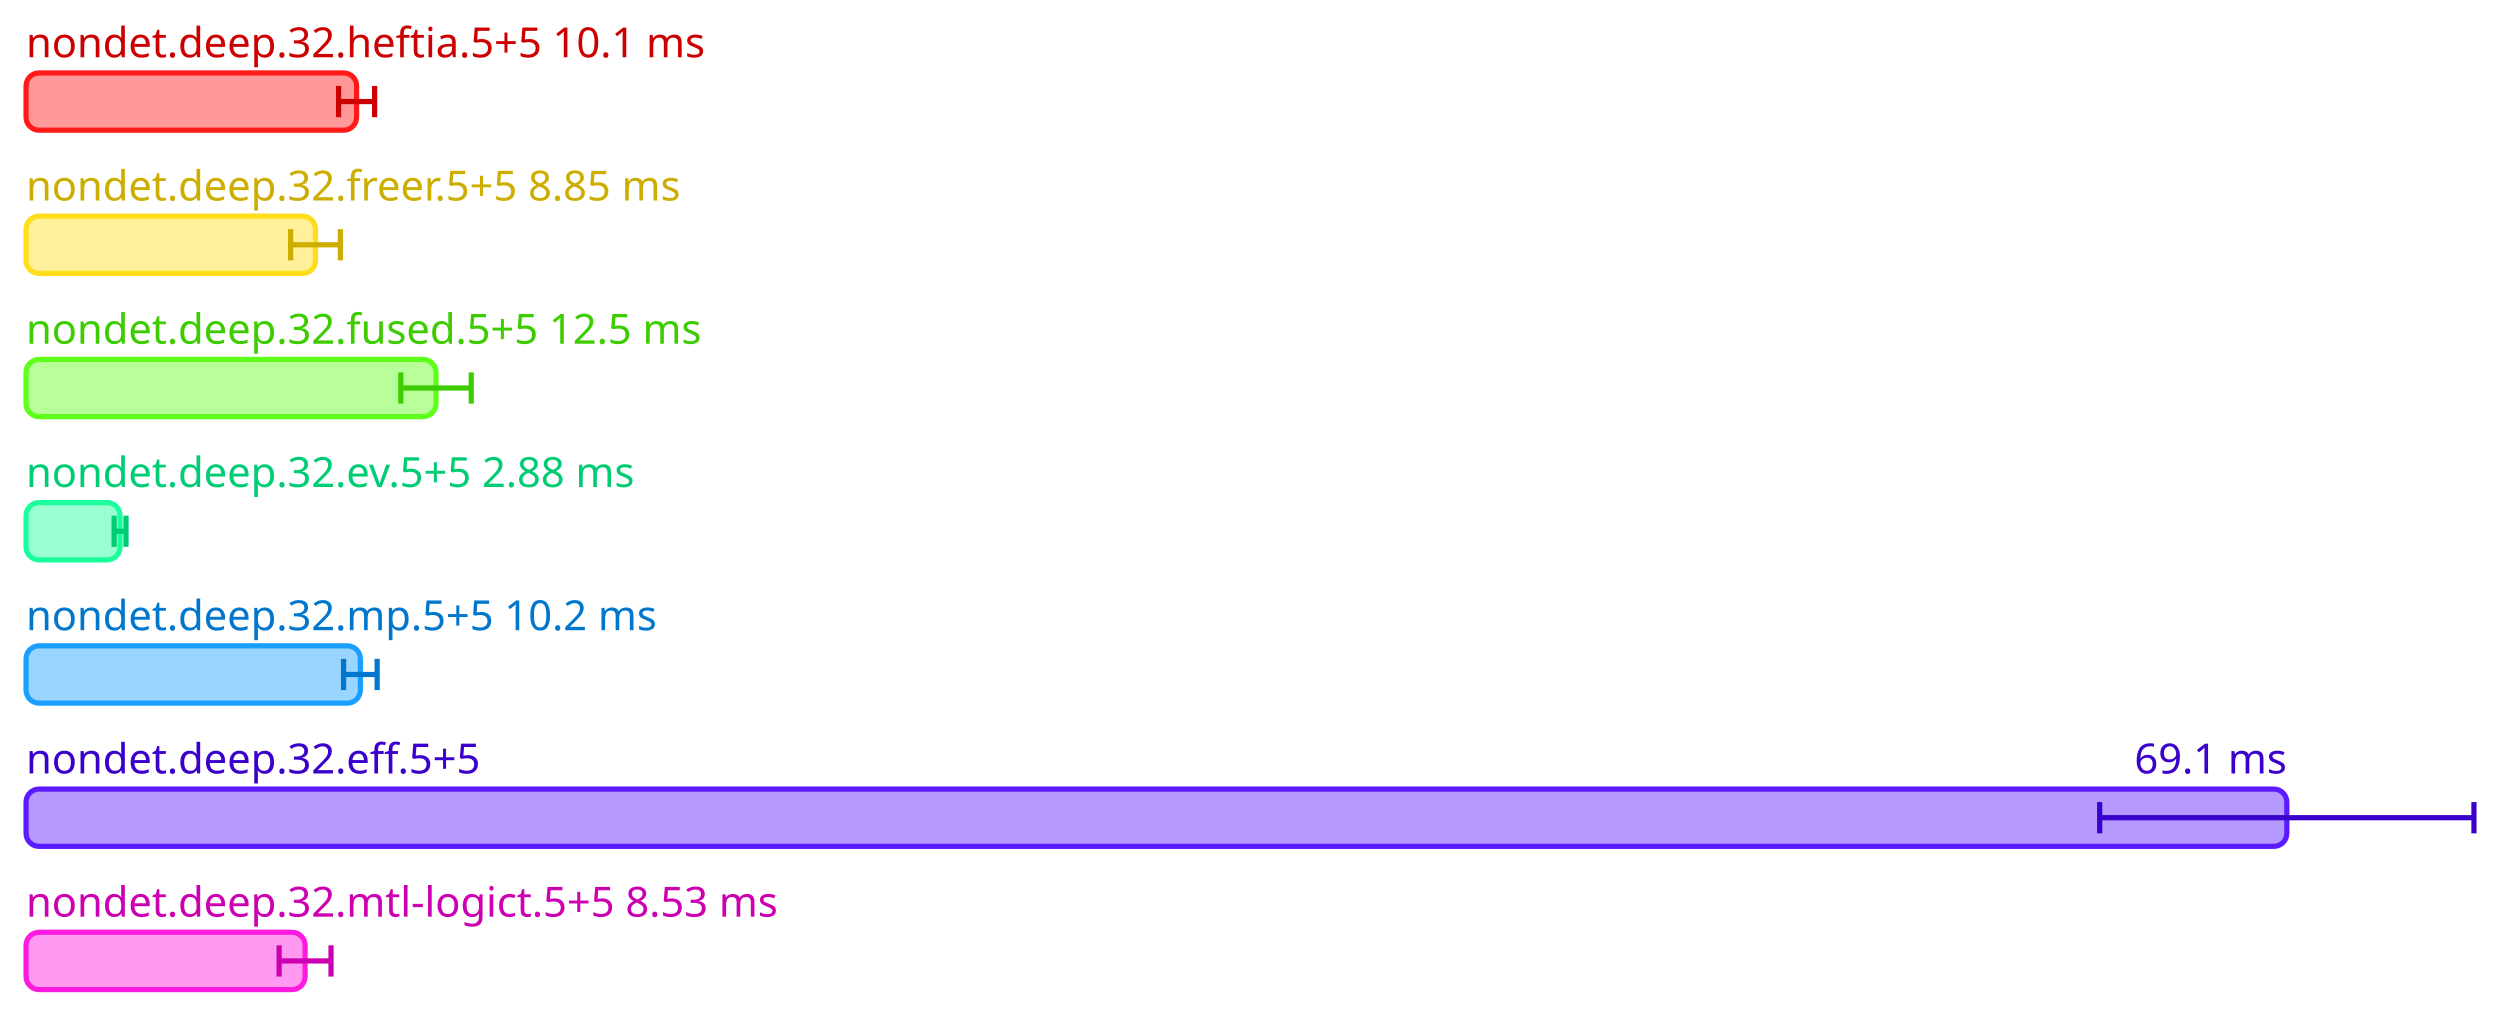
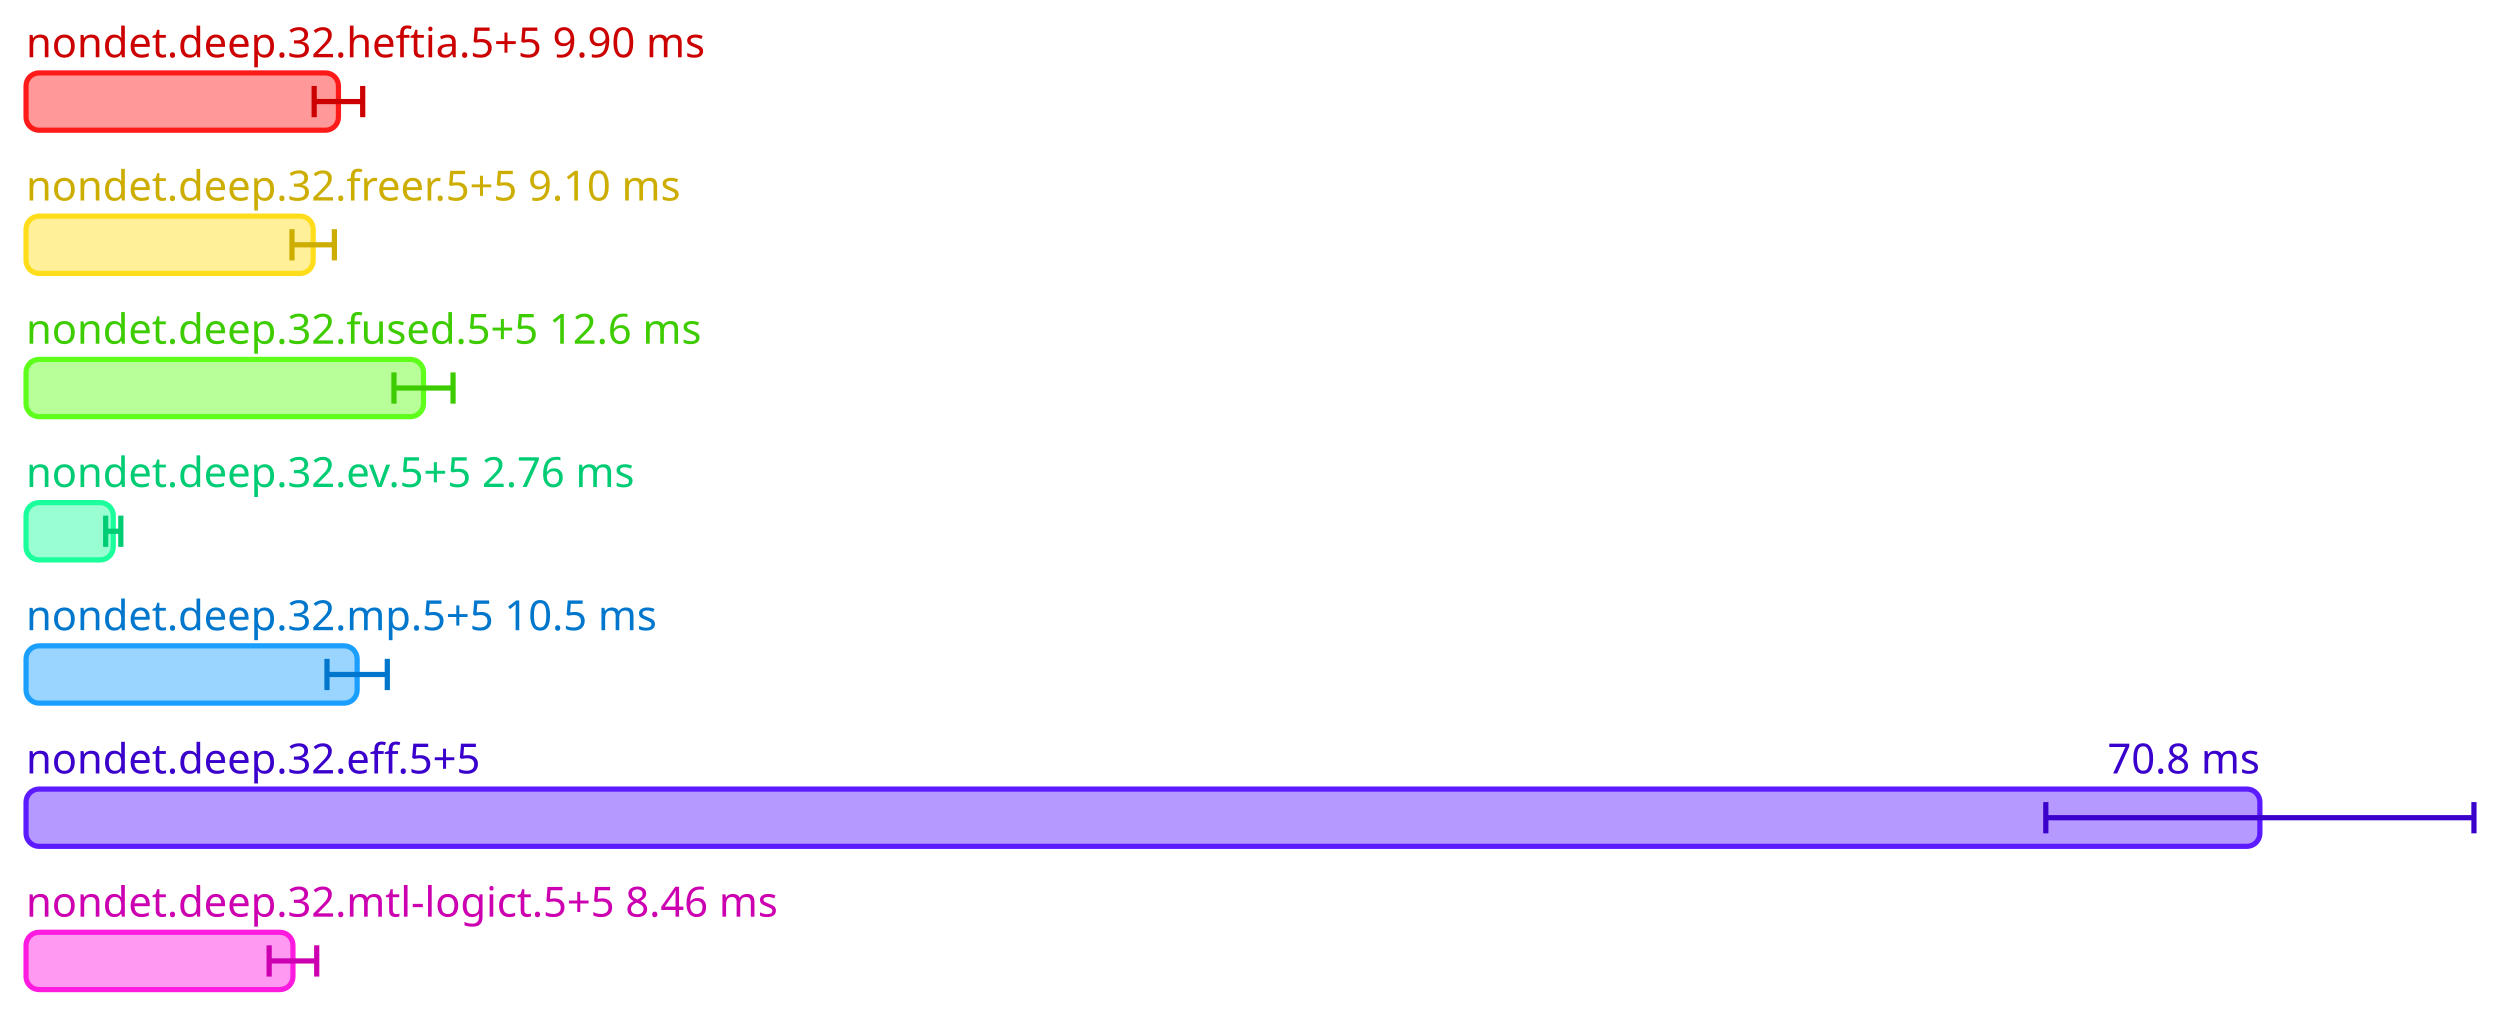
<svg xmlns="http://www.w3.org/2000/svg" height="392" width="960.0" font-size="16" font-family="sans-serif" stroke-width="2">
  <g transform="translate(10.0 0)">
-     <text fill="hsl(0, 100%, 40%)" y="22">nondet.deep.32.heftia.5+5 10.1 ms</text>
+     <text fill="hsl(0, 100%, 40%)" y="22">nondet.deep.32.heftia.5+5 9.90 ms</text>
    <g>
-       <rect y="28" rx="5" height="22" width="126.937" fill="hsl(0, 100%, 80%)" stroke="hsl(0, 100%, 55%)" />
+       <rect y="28" rx="5" height="22" width="119.96" fill="hsl(0, 100%, 80%)" stroke="hsl(0, 100%, 55%)" />
      <g stroke="hsl(0, 100%, 40%)">
-         <line x1="120.015" x2="133.859" y1="39" y2="39" />
-         <line x1="120.015" x2="120.015" y1="33" y2="45" />
-         <line x1="133.859" x2="133.859" y1="33" y2="45" />
+         <line x1="110.644" x2="129.275" y1="39" y2="39" />
+         <line x1="110.644" x2="110.644" y1="33" y2="45" />
+         <line x1="129.275" x2="129.275" y1="33" y2="45" />
      </g>
    </g>
-     <text fill="hsl(51, 100%, 40%)" y="77">nondet.deep.32.freer.5+5 8.85 ms</text>
+     <text fill="hsl(51, 100%, 40%)" y="77">nondet.deep.32.freer.5+5 9.10 ms</text>
    <g>
-       <rect y="83" rx="5" height="22" width="111.149" fill="hsl(51, 100%, 80%)" stroke="hsl(51, 100%, 55%)" />
+       <rect y="83" rx="5" height="22" width="110.262" fill="hsl(51, 100%, 80%)" stroke="hsl(51, 100%, 55%)" />
      <g stroke="hsl(51, 100%, 40%)">
-         <line x1="101.602" x2="120.696" y1="94" y2="94" />
-         <line x1="101.602" x2="101.602" y1="88" y2="100" />
-         <line x1="120.696" x2="120.696" y1="88" y2="100" />
+         <line x1="102.121" x2="118.403" y1="94" y2="94" />
+         <line x1="102.121" x2="102.121" y1="88" y2="100" />
+         <line x1="118.403" x2="118.403" y1="88" y2="100" />
      </g>
    </g>
-     <text fill="hsl(102, 100%, 40%)" y="132">nondet.deep.32.fused.5+5 12.5 ms</text>
+     <text fill="hsl(102, 100%, 40%)" y="132">nondet.deep.32.fused.5+5 12.6 ms</text>
    <g>
-       <rect y="138" rx="5" height="22" width="157.431" fill="hsl(102, 100%, 80%)" stroke="hsl(102, 100%, 55%)" />
+       <rect y="138" rx="5" height="22" width="152.628" fill="hsl(102, 100%, 80%)" stroke="hsl(102, 100%, 55%)" />
      <g stroke="hsl(102, 100%, 40%)">
-         <line x1="143.911" x2="170.95" y1="149" y2="149" />
-         <line x1="143.911" x2="143.911" y1="143" y2="155" />
-         <line x1="170.95" x2="170.95" y1="143" y2="155" />
+         <line x1="141.284" x2="163.972" y1="149" y2="149" />
+         <line x1="141.284" x2="141.284" y1="143" y2="155" />
+         <line x1="163.972" x2="163.972" y1="143" y2="155" />
      </g>
    </g>
-     <text fill="hsl(154, 100%, 40%)" y="187">nondet.deep.32.ev.5+5 2.88 ms</text>
+     <text fill="hsl(154, 100%, 40%)" y="187">nondet.deep.32.ev.5+5 2.76 ms</text>
    <g>
-       <rect y="193" rx="5" height="22" width="36.109" fill="hsl(154, 100%, 80%)" stroke="hsl(154, 100%, 55%)" />
+       <rect y="193" rx="5" height="22" width="33.493" fill="hsl(154, 100%, 80%)" stroke="hsl(154, 100%, 55%)" />
      <g stroke="hsl(154, 100%, 40%)">
-         <line x1="33.834" x2="38.384" y1="204" y2="204" />
-         <line x1="33.834" x2="33.834" y1="198" y2="210" />
-         <line x1="38.384" x2="38.384" y1="198" y2="210" />
+         <line x1="30.587" x2="36.4" y1="204" y2="204" />
+         <line x1="30.587" x2="30.587" y1="198" y2="210" />
+         <line x1="36.4" x2="36.4" y1="198" y2="210" />
      </g>
    </g>
-     <text fill="hsl(205, 100%, 40%)" y="242">nondet.deep.32.mp.5+5 10.2 ms</text>
+     <text fill="hsl(205, 100%, 40%)" y="242">nondet.deep.32.mp.5+5 10.5 ms</text>
    <g>
-       <rect y="248" rx="5" height="22" width="128.379" fill="hsl(205, 100%, 80%)" stroke="hsl(205, 100%, 55%)" />
+       <rect y="248" rx="5" height="22" width="127.146" fill="hsl(205, 100%, 80%)" stroke="hsl(205, 100%, 55%)" />
      <g stroke="hsl(205, 100%, 40%)">
-         <line x1="121.933" x2="134.826" y1="259" y2="259" />
-         <line x1="121.933" x2="121.933" y1="253" y2="265" />
-         <line x1="134.826" x2="134.826" y1="253" y2="265" />
+         <line x1="115.565" x2="138.727" y1="259" y2="259" />
+         <line x1="115.565" x2="115.565" y1="253" y2="265" />
+         <line x1="138.727" x2="138.727" y1="253" y2="265" />
      </g>
    </g>
    <g fill="hsl(257, 100%, 40%)">
      <text y="297">nondet.deep.32.eff.5+5</text>
-       <text y="297" x="868.141" text-anchor="end">69.1 ms</text>
+       <text y="297" x="857.795" text-anchor="end">70.8 ms</text>
    </g>
    <g>
-       <rect y="303" rx="5" height="22" width="868.141" fill="hsl(257, 100%, 80%)" stroke="hsl(257, 100%, 55%)" />
+       <rect y="303" rx="5" height="22" width="857.795" fill="hsl(257, 100%, 80%)" stroke="hsl(257, 100%, 55%)" />
      <g stroke="hsl(257, 100%, 40%)">
-         <line x1="796.282" x2="940.0" y1="314" y2="314" />
-         <line x1="796.282" x2="796.282" y1="308" y2="320" />
+         <line x1="775.591" x2="940.0" y1="314" y2="314" />
+         <line x1="775.591" x2="775.591" y1="308" y2="320" />
        <line x1="940.0" x2="940.0" y1="308" y2="320" />
      </g>
    </g>
-     <text fill="hsl(308, 100%, 40%)" y="352">nondet.deep.32.mtl-logict.5+5 8.53 ms</text>
+     <text fill="hsl(308, 100%, 40%)" y="352">nondet.deep.32.mtl-logict.5+5 8.46 ms</text>
    <g>
-       <rect y="358" rx="5" height="22" width="107.149" fill="hsl(308, 100%, 80%)" stroke="hsl(308, 100%, 55%)" />
+       <rect y="358" rx="5" height="22" width="102.489" fill="hsl(308, 100%, 80%)" stroke="hsl(308, 100%, 55%)" />
      <g stroke="hsl(308, 100%, 40%)">
-         <line x1="97.184" x2="117.115" y1="369" y2="369" />
-         <line x1="97.184" x2="97.184" y1="363" y2="375" />
-         <line x1="117.115" x2="117.115" y1="363" y2="375" />
+         <line x1="93.356" x2="111.621" y1="369" y2="369" />
+         <line x1="93.356" x2="93.356" y1="363" y2="375" />
+         <line x1="111.621" x2="111.621" y1="363" y2="375" />
      </g>
    </g>
  </g>
</svg>
